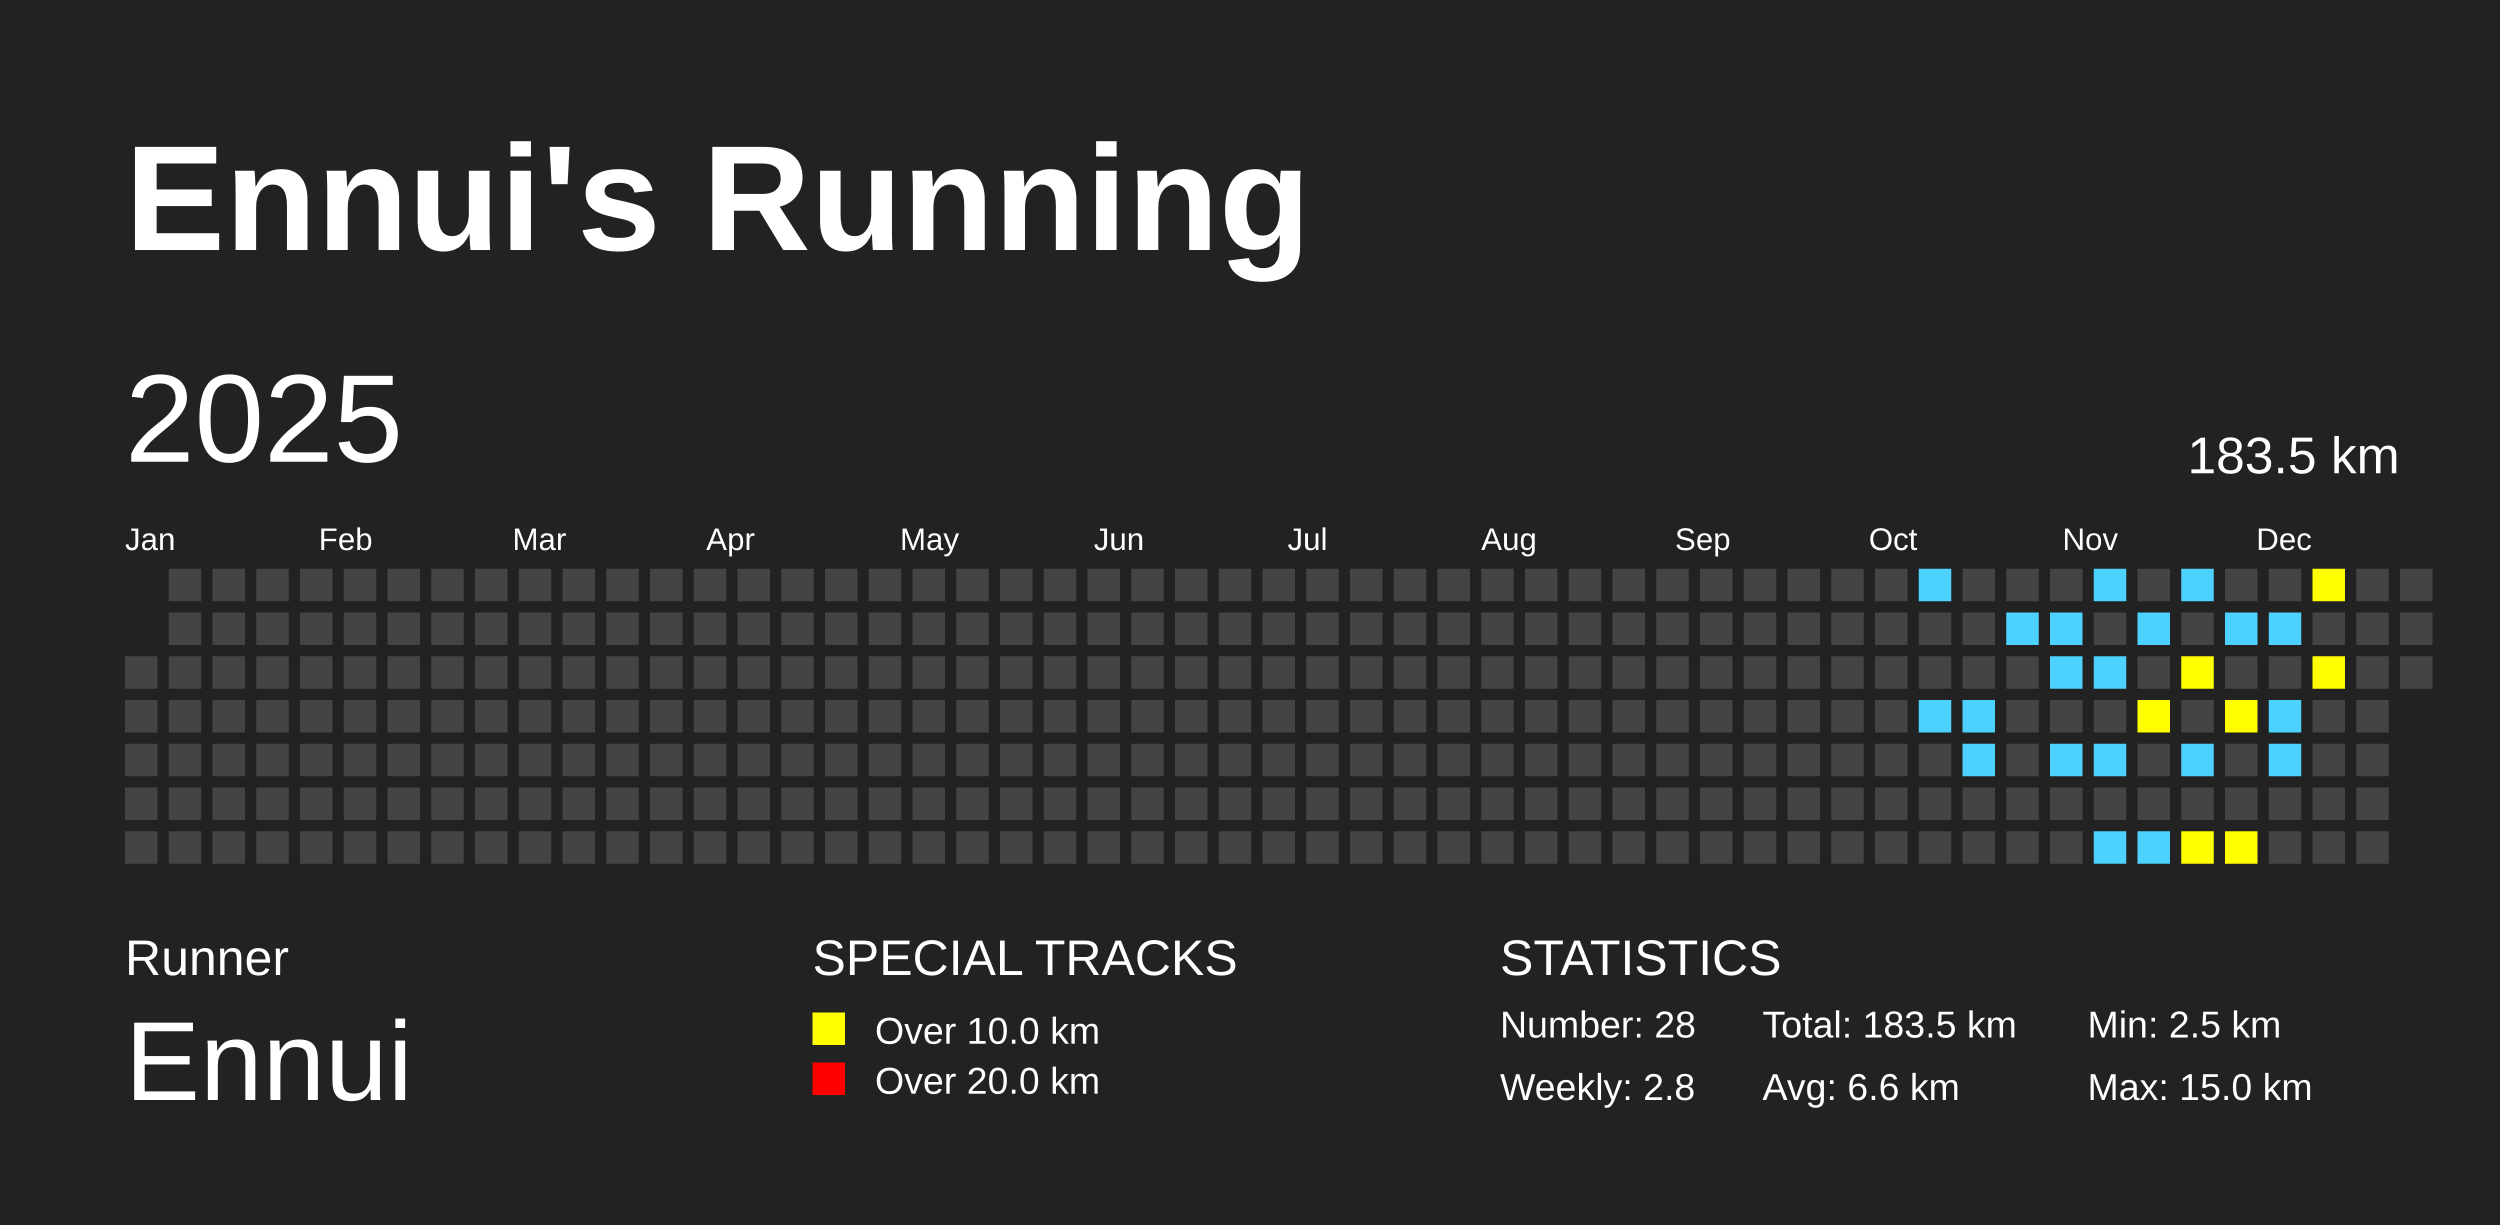
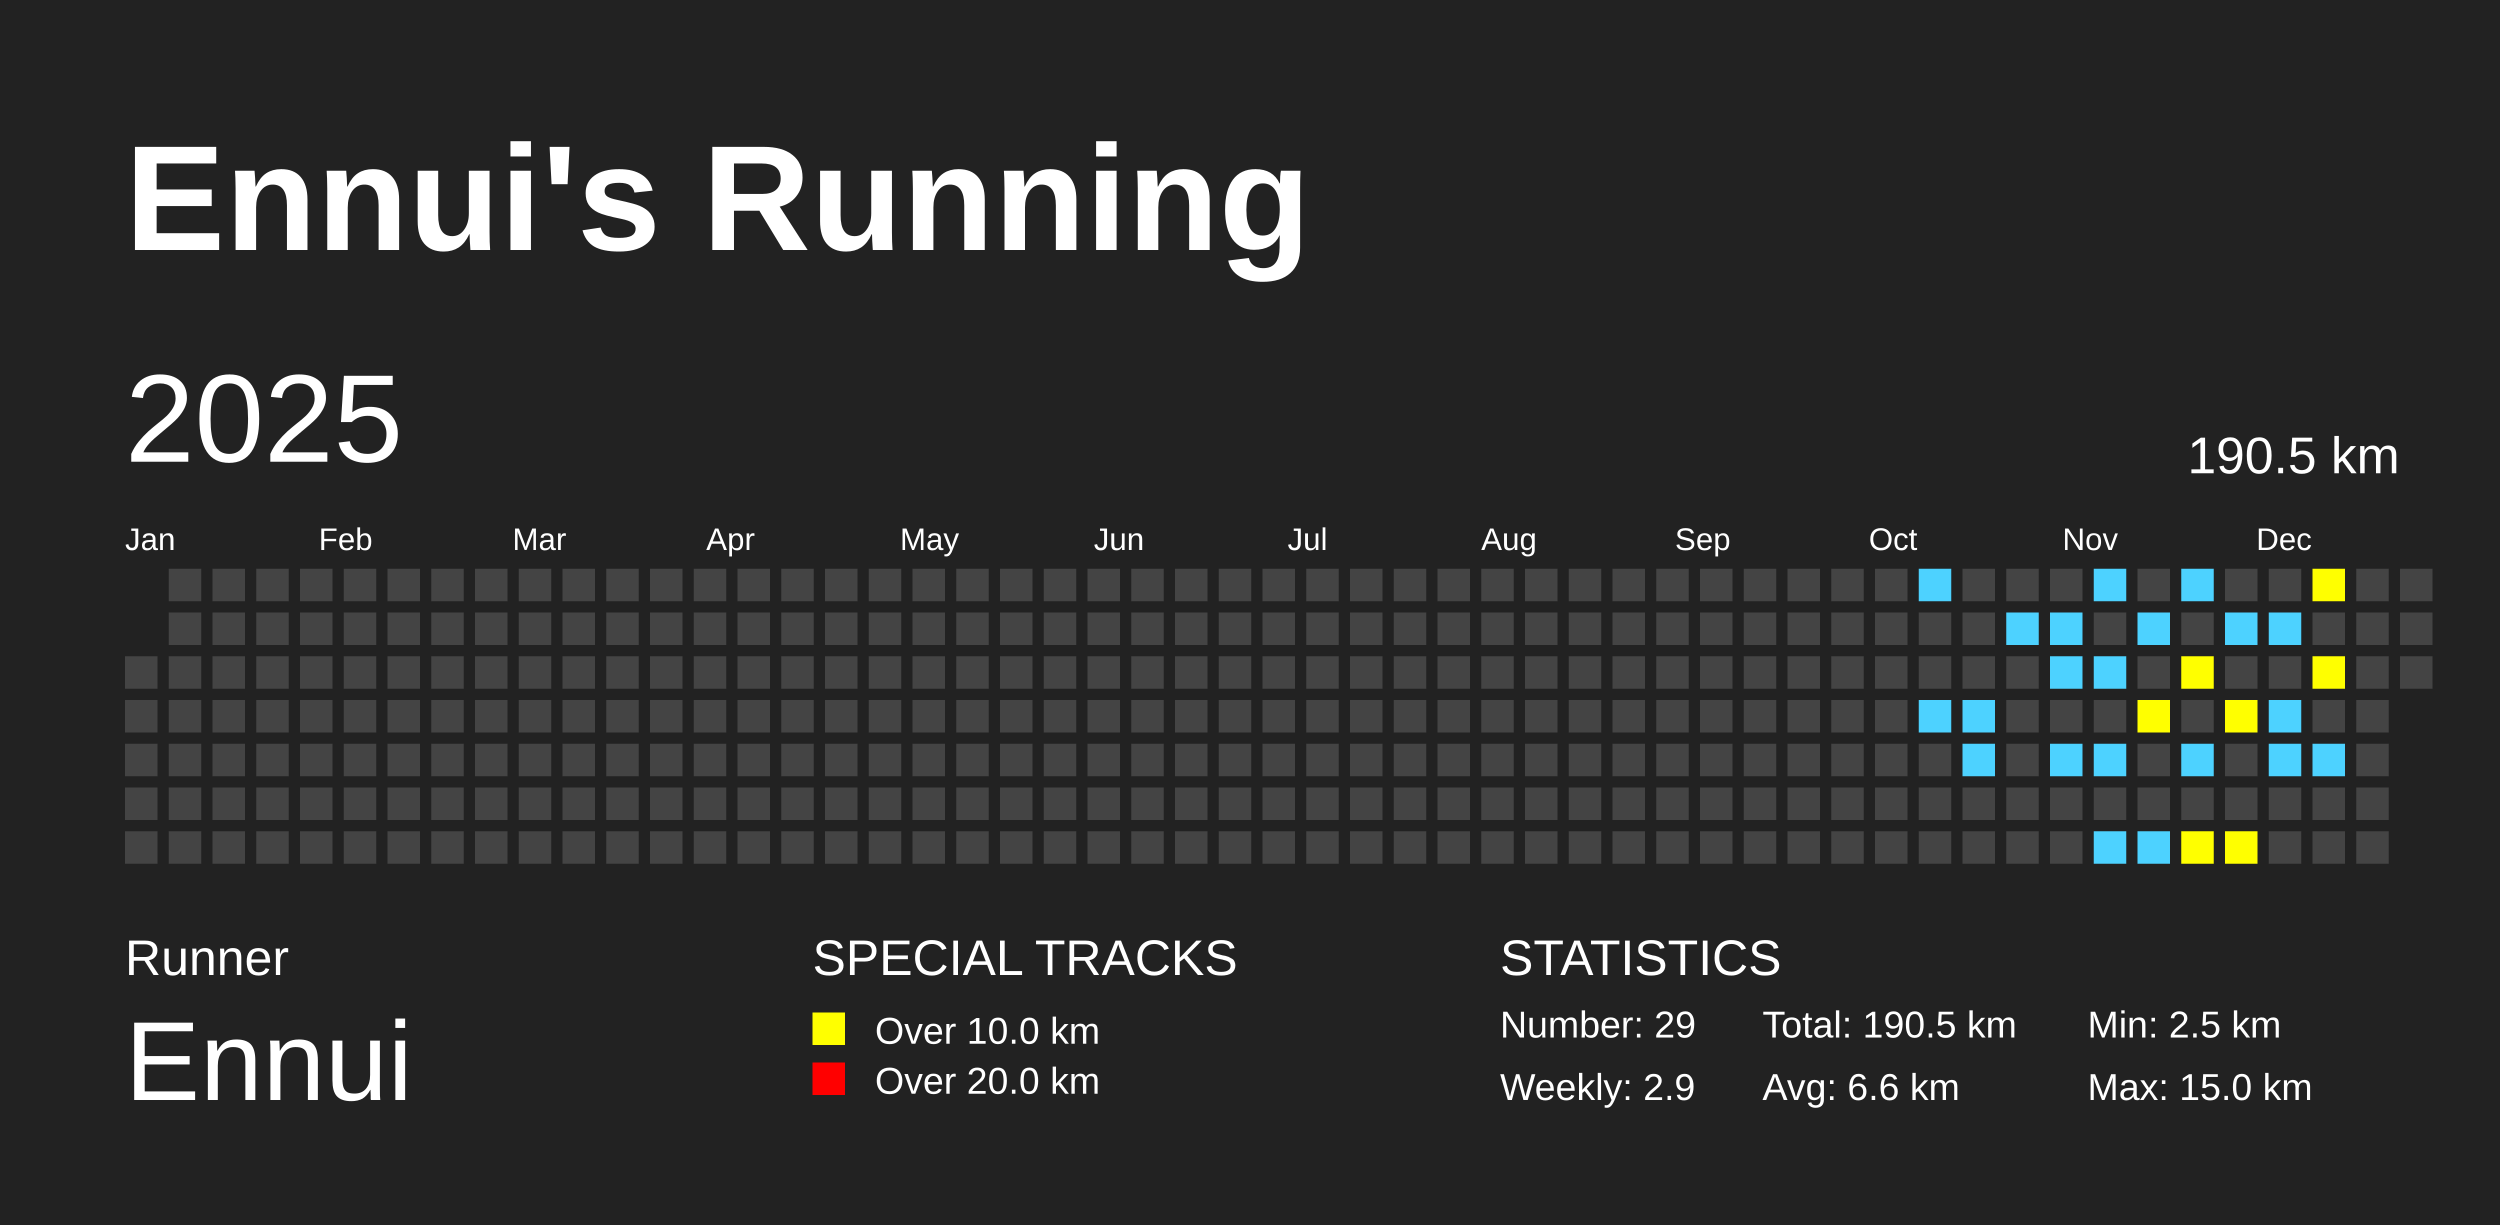
<svg xmlns="http://www.w3.org/2000/svg" baseProfile="full" height="98mm" version="1.1" viewBox="0,0,200,98" width="200mm">
  <defs />
  <rect fill="#222222" height="98" width="200" x="0" y="0" />
  <text fill="#FFFFFF" style="font-size:12px; font-family:Arial; font-weight:bold;" x="10" y="20">Ennui's Running</text>
  <text fill="#FFFFFF" style="font-size:4px; font-family:Arial" x="10" y="78">Runner</text>
  <text fill="#FFFFFF" style="font-size:9px; font-family:Arial" x="10" y="88">Ennui</text>
  <text fill="#FFFFFF" style="font-size:4px; font-family:Arial" x="65" y="78">SPECIAL TRACKS</text>
  <rect fill="yellow" height="2.6" width="2.6" x="65" y="81" />
  <text fill="#FFFFFF" style="font-size:3px; font-family:Arial" x="70" y="83.5">Over 10.0 km</text>
  <rect fill="red" height="2.6" width="2.6" x="65" y="85" />
  <text fill="#FFFFFF" style="font-size:3px; font-family:Arial" x="70" y="87.5">Over 20.0 km</text>
  <text fill="#FFFFFF" style="font-size:4px; font-family:Arial" x="120" y="78">STATISTICS</text>
-   <text fill="#FFFFFF" style="font-size:3px; font-family:Arial" x="120" y="83">Number: 28</text>
-   <text fill="#FFFFFF" style="font-size:3px; font-family:Arial" x="120" y="88">Weekly: 2.8</text>
-   <text fill="#FFFFFF" style="font-size:3px; font-family:Arial" x="141" y="83">Total: 183.5 km</text>
+   <text fill="#FFFFFF" style="font-size:3px; font-family:Arial" x="120" y="83">Number: 29</text>
+   <text fill="#FFFFFF" style="font-size:3px; font-family:Arial" x="120" y="88">Weekly: 2.9</text>
+   <text fill="#FFFFFF" style="font-size:3px; font-family:Arial" x="141" y="83">Total: 190.5 km</text>
  <text fill="#FFFFFF" style="font-size:3px; font-family:Arial" x="141" y="88">Avg: 6.6 km</text>
  <text fill="#FFFFFF" style="font-size:3px; font-family:Arial" x="167" y="83">Min: 2.5 km</text>
  <text fill="#FFFFFF" style="font-size:3px; font-family:Arial" x="167" y="88">Max: 15.0 km</text>
  <text dominant-baseline="hanging" fill="#FFFFFF" style="font-size:10.0px; font-family:Arial;" x="10" y="30">2025</text>
-   <text dominant-baseline="hanging" fill="#FFFFFF" style="font-size:4.125px; font-family:Arial;" x="175" y="35">183.5 km</text>
+   <text dominant-baseline="hanging" fill="#FFFFFF" style="font-size:4.125px; font-family:Arial;" x="175" y="35">190.5 km</text>
  <text fill="#FFFFFF" style="font-size:2.5px; font-family:Arial" x="10.0" y="44">Jan</text>
  <text fill="#FFFFFF" style="font-size:2.5px; font-family:Arial" x="25.5" y="44">Feb</text>
  <text fill="#FFFFFF" style="font-size:2.5px; font-family:Arial" x="41.0" y="44">Mar</text>
  <text fill="#FFFFFF" style="font-size:2.5px; font-family:Arial" x="56.5" y="44">Apr</text>
  <text fill="#FFFFFF" style="font-size:2.5px; font-family:Arial" x="72.0" y="44">May</text>
  <text fill="#FFFFFF" style="font-size:2.5px; font-family:Arial" x="87.5" y="44">Jun</text>
  <text fill="#FFFFFF" style="font-size:2.5px; font-family:Arial" x="103.0" y="44">Jul</text>
  <text fill="#FFFFFF" style="font-size:2.5px; font-family:Arial" x="118.5" y="44">Aug</text>
  <text fill="#FFFFFF" style="font-size:2.5px; font-family:Arial" x="134.0" y="44">Sep</text>
  <text fill="#FFFFFF" style="font-size:2.5px; font-family:Arial" x="149.5" y="44">Oct</text>
  <text fill="#FFFFFF" style="font-size:2.5px; font-family:Arial" x="165.0" y="44">Nov</text>
  <text fill="#FFFFFF" style="font-size:2.5px; font-family:Arial" x="180.5" y="44">Dec</text>
  <rect fill="#444444" height="2.6" width="2.6" x="10.0" y="52.5" />
  <rect fill="#444444" height="2.6" width="2.6" x="10.0" y="56.0" />
  <rect fill="#444444" height="2.6" width="2.6" x="10.0" y="59.5" />
  <rect fill="#444444" height="2.6" width="2.6" x="10.0" y="63.0" />
  <rect fill="#444444" height="2.6" width="2.6" x="10.0" y="66.5" />
  <rect fill="#444444" height="2.6" width="2.6" x="13.5" y="45.5" />
  <rect fill="#444444" height="2.6" width="2.6" x="13.5" y="49.0" />
  <rect fill="#444444" height="2.6" width="2.6" x="13.5" y="52.5" />
  <rect fill="#444444" height="2.6" width="2.6" x="13.5" y="56.0" />
  <rect fill="#444444" height="2.6" width="2.6" x="13.5" y="59.5" />
  <rect fill="#444444" height="2.6" width="2.6" x="13.5" y="63.0" />
  <rect fill="#444444" height="2.6" width="2.6" x="13.5" y="66.5" />
  <rect fill="#444444" height="2.6" width="2.6" x="17.0" y="45.5" />
  <rect fill="#444444" height="2.6" width="2.6" x="17.0" y="49.0" />
  <rect fill="#444444" height="2.6" width="2.6" x="17.0" y="52.5" />
  <rect fill="#444444" height="2.6" width="2.6" x="17.0" y="56.0" />
  <rect fill="#444444" height="2.6" width="2.6" x="17.0" y="59.5" />
  <rect fill="#444444" height="2.6" width="2.6" x="17.0" y="63.0" />
  <rect fill="#444444" height="2.6" width="2.6" x="17.0" y="66.5" />
  <rect fill="#444444" height="2.6" width="2.6" x="20.5" y="45.5" />
  <rect fill="#444444" height="2.6" width="2.6" x="20.5" y="49.0" />
  <rect fill="#444444" height="2.6" width="2.6" x="20.5" y="52.5" />
  <rect fill="#444444" height="2.6" width="2.6" x="20.5" y="56.0" />
  <rect fill="#444444" height="2.6" width="2.6" x="20.5" y="59.5" />
  <rect fill="#444444" height="2.6" width="2.6" x="20.5" y="63.0" />
  <rect fill="#444444" height="2.6" width="2.6" x="20.5" y="66.5" />
  <rect fill="#444444" height="2.6" width="2.6" x="24.0" y="45.5" />
  <rect fill="#444444" height="2.6" width="2.6" x="24.0" y="49.0" />
  <rect fill="#444444" height="2.6" width="2.6" x="24.0" y="52.5" />
  <rect fill="#444444" height="2.6" width="2.6" x="24.0" y="56.0" />
  <rect fill="#444444" height="2.6" width="2.6" x="24.0" y="59.5" />
  <rect fill="#444444" height="2.6" width="2.6" x="24.0" y="63.0" />
  <rect fill="#444444" height="2.6" width="2.6" x="24.0" y="66.5" />
  <rect fill="#444444" height="2.6" width="2.6" x="27.5" y="45.5" />
  <rect fill="#444444" height="2.6" width="2.6" x="27.5" y="49.0" />
  <rect fill="#444444" height="2.6" width="2.6" x="27.5" y="52.5" />
  <rect fill="#444444" height="2.6" width="2.6" x="27.5" y="56.0" />
  <rect fill="#444444" height="2.6" width="2.6" x="27.5" y="59.5" />
  <rect fill="#444444" height="2.6" width="2.6" x="27.5" y="63.0" />
  <rect fill="#444444" height="2.6" width="2.6" x="27.5" y="66.5" />
  <rect fill="#444444" height="2.6" width="2.6" x="31.0" y="45.5" />
  <rect fill="#444444" height="2.6" width="2.6" x="31.0" y="49.0" />
  <rect fill="#444444" height="2.6" width="2.6" x="31.0" y="52.5" />
  <rect fill="#444444" height="2.6" width="2.6" x="31.0" y="56.0" />
  <rect fill="#444444" height="2.6" width="2.6" x="31.0" y="59.5" />
  <rect fill="#444444" height="2.6" width="2.6" x="31.0" y="63.0" />
  <rect fill="#444444" height="2.6" width="2.6" x="31.0" y="66.5" />
  <rect fill="#444444" height="2.6" width="2.6" x="34.5" y="45.5" />
  <rect fill="#444444" height="2.6" width="2.6" x="34.5" y="49.0" />
  <rect fill="#444444" height="2.6" width="2.6" x="34.5" y="52.5" />
  <rect fill="#444444" height="2.6" width="2.6" x="34.5" y="56.0" />
  <rect fill="#444444" height="2.6" width="2.6" x="34.5" y="59.5" />
  <rect fill="#444444" height="2.6" width="2.6" x="34.5" y="63.0" />
  <rect fill="#444444" height="2.6" width="2.6" x="34.5" y="66.5" />
  <rect fill="#444444" height="2.6" width="2.6" x="38.0" y="45.5" />
  <rect fill="#444444" height="2.6" width="2.6" x="38.0" y="49.0" />
  <rect fill="#444444" height="2.6" width="2.6" x="38.0" y="52.5" />
  <rect fill="#444444" height="2.6" width="2.6" x="38.0" y="56.0" />
  <rect fill="#444444" height="2.6" width="2.6" x="38.0" y="59.5" />
  <rect fill="#444444" height="2.6" width="2.6" x="38.0" y="63.0" />
  <rect fill="#444444" height="2.6" width="2.6" x="38.0" y="66.5" />
  <rect fill="#444444" height="2.6" width="2.6" x="41.5" y="45.5" />
  <rect fill="#444444" height="2.6" width="2.6" x="41.5" y="49.0" />
  <rect fill="#444444" height="2.6" width="2.6" x="41.5" y="52.5" />
  <rect fill="#444444" height="2.6" width="2.6" x="41.5" y="56.0" />
  <rect fill="#444444" height="2.6" width="2.6" x="41.5" y="59.5" />
  <rect fill="#444444" height="2.6" width="2.6" x="41.5" y="63.0" />
  <rect fill="#444444" height="2.6" width="2.6" x="41.5" y="66.5" />
  <rect fill="#444444" height="2.6" width="2.6" x="45.0" y="45.5" />
  <rect fill="#444444" height="2.6" width="2.6" x="45.0" y="49.0" />
  <rect fill="#444444" height="2.6" width="2.6" x="45.0" y="52.5" />
  <rect fill="#444444" height="2.6" width="2.6" x="45.0" y="56.0" />
  <rect fill="#444444" height="2.6" width="2.6" x="45.0" y="59.5" />
  <rect fill="#444444" height="2.6" width="2.6" x="45.0" y="63.0" />
  <rect fill="#444444" height="2.6" width="2.6" x="45.0" y="66.5" />
  <rect fill="#444444" height="2.6" width="2.6" x="48.5" y="45.5" />
  <rect fill="#444444" height="2.6" width="2.6" x="48.5" y="49.0" />
  <rect fill="#444444" height="2.6" width="2.6" x="48.5" y="52.5" />
  <rect fill="#444444" height="2.6" width="2.6" x="48.5" y="56.0" />
  <rect fill="#444444" height="2.6" width="2.6" x="48.5" y="59.5" />
  <rect fill="#444444" height="2.6" width="2.6" x="48.5" y="63.0" />
  <rect fill="#444444" height="2.6" width="2.6" x="48.5" y="66.5" />
  <rect fill="#444444" height="2.6" width="2.6" x="52.0" y="45.5" />
  <rect fill="#444444" height="2.6" width="2.6" x="52.0" y="49.0" />
  <rect fill="#444444" height="2.6" width="2.6" x="52.0" y="52.5" />
  <rect fill="#444444" height="2.6" width="2.6" x="52.0" y="56.0" />
  <rect fill="#444444" height="2.6" width="2.6" x="52.0" y="59.5" />
  <rect fill="#444444" height="2.6" width="2.6" x="52.0" y="63.0" />
  <rect fill="#444444" height="2.6" width="2.6" x="52.0" y="66.5" />
  <rect fill="#444444" height="2.6" width="2.6" x="55.5" y="45.5" />
  <rect fill="#444444" height="2.6" width="2.6" x="55.5" y="49.0" />
  <rect fill="#444444" height="2.6" width="2.6" x="55.5" y="52.5" />
  <rect fill="#444444" height="2.6" width="2.6" x="55.5" y="56.0" />
  <rect fill="#444444" height="2.6" width="2.6" x="55.5" y="59.5" />
  <rect fill="#444444" height="2.6" width="2.6" x="55.5" y="63.0" />
  <rect fill="#444444" height="2.6" width="2.6" x="55.5" y="66.5" />
  <rect fill="#444444" height="2.6" width="2.6" x="59.0" y="45.5" />
  <rect fill="#444444" height="2.6" width="2.6" x="59.0" y="49.0" />
  <rect fill="#444444" height="2.6" width="2.6" x="59.0" y="52.5" />
  <rect fill="#444444" height="2.6" width="2.6" x="59.0" y="56.0" />
  <rect fill="#444444" height="2.6" width="2.6" x="59.0" y="59.5" />
  <rect fill="#444444" height="2.6" width="2.6" x="59.0" y="63.0" />
  <rect fill="#444444" height="2.6" width="2.6" x="59.0" y="66.5" />
  <rect fill="#444444" height="2.6" width="2.6" x="62.5" y="45.5" />
  <rect fill="#444444" height="2.6" width="2.6" x="62.5" y="49.0" />
  <rect fill="#444444" height="2.6" width="2.6" x="62.5" y="52.5" />
  <rect fill="#444444" height="2.6" width="2.6" x="62.5" y="56.0" />
  <rect fill="#444444" height="2.6" width="2.6" x="62.5" y="59.5" />
  <rect fill="#444444" height="2.6" width="2.6" x="62.5" y="63.0" />
  <rect fill="#444444" height="2.6" width="2.6" x="62.5" y="66.5" />
  <rect fill="#444444" height="2.6" width="2.6" x="66.0" y="45.5" />
  <rect fill="#444444" height="2.6" width="2.6" x="66.0" y="49.0" />
  <rect fill="#444444" height="2.6" width="2.6" x="66.0" y="52.5" />
  <rect fill="#444444" height="2.6" width="2.6" x="66.0" y="56.0" />
  <rect fill="#444444" height="2.6" width="2.6" x="66.0" y="59.5" />
  <rect fill="#444444" height="2.6" width="2.6" x="66.0" y="63.0" />
  <rect fill="#444444" height="2.6" width="2.6" x="66.0" y="66.5" />
  <rect fill="#444444" height="2.6" width="2.6" x="69.5" y="45.5" />
  <rect fill="#444444" height="2.6" width="2.6" x="69.5" y="49.0" />
  <rect fill="#444444" height="2.6" width="2.6" x="69.5" y="52.5" />
  <rect fill="#444444" height="2.6" width="2.6" x="69.5" y="56.0" />
  <rect fill="#444444" height="2.6" width="2.6" x="69.5" y="59.5" />
  <rect fill="#444444" height="2.6" width="2.6" x="69.5" y="63.0" />
  <rect fill="#444444" height="2.6" width="2.6" x="69.5" y="66.5" />
  <rect fill="#444444" height="2.6" width="2.6" x="73.0" y="45.5" />
  <rect fill="#444444" height="2.6" width="2.6" x="73.0" y="49.0" />
  <rect fill="#444444" height="2.6" width="2.6" x="73.0" y="52.5" />
  <rect fill="#444444" height="2.6" width="2.6" x="73.0" y="56.0" />
  <rect fill="#444444" height="2.6" width="2.6" x="73.0" y="59.5" />
  <rect fill="#444444" height="2.6" width="2.6" x="73.0" y="63.0" />
  <rect fill="#444444" height="2.6" width="2.6" x="73.0" y="66.5" />
  <rect fill="#444444" height="2.6" width="2.6" x="76.5" y="45.5" />
  <rect fill="#444444" height="2.6" width="2.6" x="76.5" y="49.0" />
  <rect fill="#444444" height="2.6" width="2.6" x="76.5" y="52.5" />
  <rect fill="#444444" height="2.6" width="2.6" x="76.5" y="56.0" />
  <rect fill="#444444" height="2.6" width="2.6" x="76.5" y="59.5" />
  <rect fill="#444444" height="2.6" width="2.6" x="76.5" y="63.0" />
  <rect fill="#444444" height="2.6" width="2.6" x="76.5" y="66.5" />
  <rect fill="#444444" height="2.6" width="2.6" x="80.0" y="45.5" />
  <rect fill="#444444" height="2.6" width="2.6" x="80.0" y="49.0" />
  <rect fill="#444444" height="2.6" width="2.6" x="80.0" y="52.5" />
  <rect fill="#444444" height="2.6" width="2.6" x="80.0" y="56.0" />
  <rect fill="#444444" height="2.6" width="2.6" x="80.0" y="59.5" />
  <rect fill="#444444" height="2.6" width="2.6" x="80.0" y="63.0" />
  <rect fill="#444444" height="2.6" width="2.6" x="80.0" y="66.5" />
  <rect fill="#444444" height="2.6" width="2.6" x="83.5" y="45.5" />
  <rect fill="#444444" height="2.6" width="2.6" x="83.5" y="49.0" />
  <rect fill="#444444" height="2.6" width="2.6" x="83.5" y="52.5" />
  <rect fill="#444444" height="2.6" width="2.6" x="83.5" y="56.0" />
  <rect fill="#444444" height="2.6" width="2.6" x="83.5" y="59.5" />
  <rect fill="#444444" height="2.6" width="2.6" x="83.5" y="63.0" />
  <rect fill="#444444" height="2.6" width="2.6" x="83.5" y="66.5" />
  <rect fill="#444444" height="2.6" width="2.6" x="87.0" y="45.5" />
  <rect fill="#444444" height="2.6" width="2.6" x="87.0" y="49.0" />
  <rect fill="#444444" height="2.6" width="2.6" x="87.0" y="52.5" />
  <rect fill="#444444" height="2.6" width="2.6" x="87.0" y="56.0" />
  <rect fill="#444444" height="2.6" width="2.6" x="87.0" y="59.5" />
  <rect fill="#444444" height="2.6" width="2.6" x="87.0" y="63.0" />
  <rect fill="#444444" height="2.6" width="2.6" x="87.0" y="66.5" />
  <rect fill="#444444" height="2.6" width="2.6" x="90.5" y="45.5" />
  <rect fill="#444444" height="2.6" width="2.6" x="90.5" y="49.0" />
  <rect fill="#444444" height="2.6" width="2.6" x="90.5" y="52.5" />
  <rect fill="#444444" height="2.6" width="2.6" x="90.5" y="56.0" />
  <rect fill="#444444" height="2.6" width="2.6" x="90.5" y="59.5" />
  <rect fill="#444444" height="2.6" width="2.6" x="90.5" y="63.0" />
  <rect fill="#444444" height="2.6" width="2.6" x="90.5" y="66.5" />
  <rect fill="#444444" height="2.6" width="2.6" x="94.0" y="45.5" />
  <rect fill="#444444" height="2.6" width="2.6" x="94.0" y="49.0" />
  <rect fill="#444444" height="2.6" width="2.6" x="94.0" y="52.5" />
  <rect fill="#444444" height="2.6" width="2.6" x="94.0" y="56.0" />
  <rect fill="#444444" height="2.6" width="2.6" x="94.0" y="59.5" />
  <rect fill="#444444" height="2.6" width="2.6" x="94.0" y="63.0" />
  <rect fill="#444444" height="2.6" width="2.6" x="94.0" y="66.5" />
  <rect fill="#444444" height="2.6" width="2.6" x="97.5" y="45.5" />
  <rect fill="#444444" height="2.6" width="2.6" x="97.5" y="49.0" />
  <rect fill="#444444" height="2.6" width="2.6" x="97.5" y="52.5" />
  <rect fill="#444444" height="2.6" width="2.6" x="97.5" y="56.0" />
  <rect fill="#444444" height="2.6" width="2.6" x="97.5" y="59.5" />
  <rect fill="#444444" height="2.6" width="2.6" x="97.5" y="63.0" />
  <rect fill="#444444" height="2.6" width="2.6" x="97.5" y="66.5" />
  <rect fill="#444444" height="2.6" width="2.6" x="101.0" y="45.5" />
  <rect fill="#444444" height="2.6" width="2.6" x="101.0" y="49.0" />
  <rect fill="#444444" height="2.6" width="2.6" x="101.0" y="52.5" />
  <rect fill="#444444" height="2.6" width="2.6" x="101.0" y="56.0" />
  <rect fill="#444444" height="2.6" width="2.6" x="101.0" y="59.5" />
  <rect fill="#444444" height="2.6" width="2.6" x="101.0" y="63.0" />
  <rect fill="#444444" height="2.6" width="2.6" x="101.0" y="66.5" />
  <rect fill="#444444" height="2.6" width="2.6" x="104.5" y="45.5" />
  <rect fill="#444444" height="2.6" width="2.6" x="104.5" y="49.0" />
  <rect fill="#444444" height="2.6" width="2.6" x="104.5" y="52.5" />
  <rect fill="#444444" height="2.6" width="2.6" x="104.5" y="56.0" />
  <rect fill="#444444" height="2.6" width="2.6" x="104.5" y="59.5" />
  <rect fill="#444444" height="2.6" width="2.6" x="104.5" y="63.0" />
  <rect fill="#444444" height="2.6" width="2.6" x="104.5" y="66.5" />
  <rect fill="#444444" height="2.6" width="2.6" x="108.0" y="45.5" />
  <rect fill="#444444" height="2.6" width="2.6" x="108.0" y="49.0" />
  <rect fill="#444444" height="2.6" width="2.6" x="108.0" y="52.5" />
  <rect fill="#444444" height="2.6" width="2.6" x="108.0" y="56.0" />
  <rect fill="#444444" height="2.6" width="2.6" x="108.0" y="59.5" />
  <rect fill="#444444" height="2.6" width="2.6" x="108.0" y="63.0" />
  <rect fill="#444444" height="2.6" width="2.6" x="108.0" y="66.5" />
  <rect fill="#444444" height="2.6" width="2.6" x="111.5" y="45.5" />
  <rect fill="#444444" height="2.6" width="2.6" x="111.5" y="49.0" />
  <rect fill="#444444" height="2.6" width="2.6" x="111.5" y="52.5" />
  <rect fill="#444444" height="2.6" width="2.6" x="111.5" y="56.0" />
  <rect fill="#444444" height="2.6" width="2.6" x="111.5" y="59.5" />
  <rect fill="#444444" height="2.6" width="2.6" x="111.5" y="63.0" />
  <rect fill="#444444" height="2.6" width="2.6" x="111.5" y="66.5" />
  <rect fill="#444444" height="2.6" width="2.6" x="115.0" y="45.5" />
  <rect fill="#444444" height="2.6" width="2.6" x="115.0" y="49.0" />
  <rect fill="#444444" height="2.6" width="2.6" x="115.0" y="52.5" />
  <rect fill="#444444" height="2.6" width="2.6" x="115.0" y="56.0" />
  <rect fill="#444444" height="2.6" width="2.6" x="115.0" y="59.5" />
  <rect fill="#444444" height="2.6" width="2.6" x="115.0" y="63.0" />
  <rect fill="#444444" height="2.6" width="2.6" x="115.0" y="66.5" />
  <rect fill="#444444" height="2.6" width="2.6" x="118.5" y="45.5" />
  <rect fill="#444444" height="2.6" width="2.6" x="118.5" y="49.0" />
  <rect fill="#444444" height="2.6" width="2.6" x="118.5" y="52.5" />
  <rect fill="#444444" height="2.6" width="2.6" x="118.5" y="56.0" />
  <rect fill="#444444" height="2.6" width="2.6" x="118.5" y="59.5" />
  <rect fill="#444444" height="2.6" width="2.6" x="118.5" y="63.0" />
  <rect fill="#444444" height="2.6" width="2.6" x="118.5" y="66.5" />
  <rect fill="#444444" height="2.6" width="2.6" x="122.0" y="45.5" />
  <rect fill="#444444" height="2.6" width="2.6" x="122.0" y="49.0" />
  <rect fill="#444444" height="2.6" width="2.6" x="122.0" y="52.5" />
  <rect fill="#444444" height="2.6" width="2.6" x="122.0" y="56.0" />
  <rect fill="#444444" height="2.6" width="2.6" x="122.0" y="59.5" />
  <rect fill="#444444" height="2.6" width="2.6" x="122.0" y="63.0" />
  <rect fill="#444444" height="2.6" width="2.6" x="122.0" y="66.5" />
  <rect fill="#444444" height="2.6" width="2.6" x="125.5" y="45.5" />
  <rect fill="#444444" height="2.6" width="2.6" x="125.5" y="49.0" />
  <rect fill="#444444" height="2.6" width="2.6" x="125.5" y="52.5" />
  <rect fill="#444444" height="2.6" width="2.6" x="125.5" y="56.0" />
  <rect fill="#444444" height="2.6" width="2.6" x="125.5" y="59.5" />
  <rect fill="#444444" height="2.6" width="2.6" x="125.5" y="63.0" />
  <rect fill="#444444" height="2.6" width="2.6" x="125.5" y="66.5" />
  <rect fill="#444444" height="2.6" width="2.6" x="129.0" y="45.5" />
  <rect fill="#444444" height="2.6" width="2.6" x="129.0" y="49.0" />
  <rect fill="#444444" height="2.6" width="2.6" x="129.0" y="52.5" />
  <rect fill="#444444" height="2.6" width="2.6" x="129.0" y="56.0" />
  <rect fill="#444444" height="2.6" width="2.6" x="129.0" y="59.5" />
  <rect fill="#444444" height="2.6" width="2.6" x="129.0" y="63.0" />
  <rect fill="#444444" height="2.6" width="2.6" x="129.0" y="66.5" />
  <rect fill="#444444" height="2.6" width="2.6" x="132.5" y="45.5" />
  <rect fill="#444444" height="2.6" width="2.6" x="132.5" y="49.0" />
  <rect fill="#444444" height="2.6" width="2.6" x="132.5" y="52.5" />
  <rect fill="#444444" height="2.6" width="2.6" x="132.5" y="56.0" />
  <rect fill="#444444" height="2.6" width="2.6" x="132.5" y="59.5" />
  <rect fill="#444444" height="2.6" width="2.6" x="132.5" y="63.0" />
  <rect fill="#444444" height="2.6" width="2.6" x="132.5" y="66.5" />
  <rect fill="#444444" height="2.6" width="2.6" x="136.0" y="45.5" />
  <rect fill="#444444" height="2.6" width="2.6" x="136.0" y="49.0" />
  <rect fill="#444444" height="2.6" width="2.6" x="136.0" y="52.5" />
  <rect fill="#444444" height="2.6" width="2.6" x="136.0" y="56.0" />
  <rect fill="#444444" height="2.6" width="2.6" x="136.0" y="59.5" />
  <rect fill="#444444" height="2.6" width="2.6" x="136.0" y="63.0" />
  <rect fill="#444444" height="2.6" width="2.6" x="136.0" y="66.5" />
  <rect fill="#444444" height="2.6" width="2.6" x="139.5" y="45.5" />
  <rect fill="#444444" height="2.6" width="2.6" x="139.5" y="49.0" />
  <rect fill="#444444" height="2.6" width="2.6" x="139.5" y="52.5" />
  <rect fill="#444444" height="2.6" width="2.6" x="139.5" y="56.0" />
  <rect fill="#444444" height="2.6" width="2.6" x="139.5" y="59.5" />
  <rect fill="#444444" height="2.6" width="2.6" x="139.5" y="63.0" />
  <rect fill="#444444" height="2.6" width="2.6" x="139.5" y="66.5" />
  <rect fill="#444444" height="2.6" width="2.6" x="143.0" y="45.5" />
  <rect fill="#444444" height="2.6" width="2.6" x="143.0" y="49.0" />
  <rect fill="#444444" height="2.6" width="2.6" x="143.0" y="52.5" />
  <rect fill="#444444" height="2.6" width="2.6" x="143.0" y="56.0" />
  <rect fill="#444444" height="2.6" width="2.6" x="143.0" y="59.5" />
  <rect fill="#444444" height="2.6" width="2.6" x="143.0" y="63.0" />
  <rect fill="#444444" height="2.6" width="2.6" x="143.0" y="66.5" />
  <rect fill="#444444" height="2.6" width="2.6" x="146.5" y="45.5" />
  <rect fill="#444444" height="2.6" width="2.6" x="146.5" y="49.0" />
  <rect fill="#444444" height="2.6" width="2.6" x="146.5" y="52.5" />
  <rect fill="#444444" height="2.6" width="2.6" x="146.5" y="56.0" />
  <rect fill="#444444" height="2.6" width="2.6" x="146.5" y="59.5" />
  <rect fill="#444444" height="2.6" width="2.6" x="146.5" y="63.0" />
  <rect fill="#444444" height="2.6" width="2.6" x="146.5" y="66.5" />
  <rect fill="#444444" height="2.6" width="2.6" x="150.0" y="45.5" />
  <rect fill="#444444" height="2.6" width="2.6" x="150.0" y="49.0" />
  <rect fill="#444444" height="2.6" width="2.6" x="150.0" y="52.5" />
  <rect fill="#444444" height="2.6" width="2.6" x="150.0" y="56.0" />
  <rect fill="#444444" height="2.6" width="2.6" x="150.0" y="59.5" />
  <rect fill="#444444" height="2.6" width="2.6" x="150.0" y="63.0" />
  <rect fill="#444444" height="2.6" width="2.6" x="150.0" y="66.5" />
  <rect fill="#4DD2FF" height="2.6" width="2.6" x="153.5" y="45.5" />
  <rect fill="#444444" height="2.6" width="2.6" x="153.5" y="49.0" />
  <rect fill="#444444" height="2.6" width="2.6" x="153.5" y="52.5" />
  <rect fill="#4DD2FF" height="2.6" width="2.6" x="153.5" y="56.0" />
  <rect fill="#444444" height="2.6" width="2.6" x="153.5" y="59.5" />
  <rect fill="#444444" height="2.6" width="2.6" x="153.5" y="63.0" />
  <rect fill="#444444" height="2.6" width="2.6" x="153.5" y="66.5" />
  <rect fill="#444444" height="2.6" width="2.6" x="157.0" y="45.5" />
  <rect fill="#444444" height="2.6" width="2.6" x="157.0" y="49.0" />
  <rect fill="#444444" height="2.6" width="2.6" x="157.0" y="52.5" />
  <rect fill="#4DD2FF" height="2.6" width="2.6" x="157.0" y="56.0" />
  <rect fill="#4DD2FF" height="2.6" width="2.6" x="157.0" y="59.5" />
  <rect fill="#444444" height="2.6" width="2.6" x="157.0" y="63.0" />
  <rect fill="#444444" height="2.6" width="2.6" x="157.0" y="66.5" />
  <rect fill="#444444" height="2.6" width="2.6" x="160.5" y="45.5" />
  <rect fill="#4DD2FF" height="2.6" width="2.6" x="160.5" y="49.0" />
  <rect fill="#444444" height="2.6" width="2.6" x="160.5" y="52.5" />
  <rect fill="#444444" height="2.6" width="2.6" x="160.5" y="56.0" />
  <rect fill="#444444" height="2.6" width="2.6" x="160.5" y="59.5" />
  <rect fill="#444444" height="2.6" width="2.6" x="160.5" y="63.0" />
  <rect fill="#444444" height="2.6" width="2.6" x="160.5" y="66.5" />
  <rect fill="#444444" height="2.6" width="2.6" x="164.0" y="45.5" />
  <rect fill="#4DD2FF" height="2.6" width="2.6" x="164.0" y="49.0" />
  <rect fill="#4DD2FF" height="2.6" width="2.6" x="164.0" y="52.5" />
  <rect fill="#444444" height="2.6" width="2.6" x="164.0" y="56.0" />
  <rect fill="#4DD2FF" height="2.6" width="2.6" x="164.0" y="59.5" />
  <rect fill="#444444" height="2.6" width="2.6" x="164.0" y="63.0" />
  <rect fill="#444444" height="2.6" width="2.6" x="164.0" y="66.5" />
  <rect fill="#4DD2FF" height="2.6" width="2.6" x="167.5" y="45.5" />
  <rect fill="#444444" height="2.6" width="2.6" x="167.5" y="49.0" />
  <rect fill="#4DD2FF" height="2.6" width="2.6" x="167.5" y="52.5" />
  <rect fill="#444444" height="2.6" width="2.6" x="167.5" y="56.0" />
  <rect fill="#4DD2FF" height="2.6" width="2.6" x="167.5" y="59.5" />
  <rect fill="#444444" height="2.6" width="2.6" x="167.5" y="63.0" />
  <rect fill="#4DD2FF" height="2.6" width="2.6" x="167.5" y="66.5" />
  <rect fill="#444444" height="2.6" width="2.6" x="171.0" y="45.5" />
  <rect fill="#4DD2FF" height="2.6" width="2.6" x="171.0" y="49.0" />
  <rect fill="#444444" height="2.6" width="2.6" x="171.0" y="52.5" />
  <rect fill="yellow" height="2.6" width="2.6" x="171.0" y="56.0" />
  <rect fill="#444444" height="2.6" width="2.6" x="171.0" y="59.5" />
  <rect fill="#444444" height="2.6" width="2.6" x="171.0" y="63.0" />
  <rect fill="#4DD2FF" height="2.6" width="2.6" x="171.0" y="66.5" />
  <rect fill="#4DD2FF" height="2.6" width="2.6" x="174.5" y="45.5" />
  <rect fill="#444444" height="2.6" width="2.6" x="174.5" y="49.0" />
  <rect fill="yellow" height="2.6" width="2.6" x="174.5" y="52.5" />
  <rect fill="#444444" height="2.6" width="2.6" x="174.5" y="56.0" />
  <rect fill="#4DD2FF" height="2.6" width="2.6" x="174.5" y="59.5" />
  <rect fill="#444444" height="2.6" width="2.6" x="174.5" y="63.0" />
  <rect fill="yellow" height="2.6" width="2.6" x="174.5" y="66.5" />
  <rect fill="#444444" height="2.6" width="2.6" x="178.0" y="45.5" />
  <rect fill="#4DD2FF" height="2.6" width="2.6" x="178.0" y="49.0" />
  <rect fill="#444444" height="2.6" width="2.6" x="178.0" y="52.5" />
  <rect fill="yellow" height="2.6" width="2.6" x="178.0" y="56.0" />
  <rect fill="#444444" height="2.6" width="2.6" x="178.0" y="59.5" />
  <rect fill="#444444" height="2.6" width="2.6" x="178.0" y="63.0" />
  <rect fill="yellow" height="2.6" width="2.6" x="178.0" y="66.5" />
  <rect fill="#444444" height="2.6" width="2.6" x="181.5" y="45.5" />
  <rect fill="#4DD2FF" height="2.6" width="2.6" x="181.5" y="49.0" />
  <rect fill="#444444" height="2.6" width="2.6" x="181.5" y="52.5" />
  <rect fill="#4DD2FF" height="2.6" width="2.6" x="181.5" y="56.0" />
  <rect fill="#4DD2FF" height="2.6" width="2.6" x="181.5" y="59.5" />
  <rect fill="#444444" height="2.6" width="2.6" x="181.5" y="63.0" />
  <rect fill="#444444" height="2.6" width="2.6" x="181.5" y="66.5" />
  <rect fill="yellow" height="2.6" width="2.6" x="185.0" y="45.5" />
  <rect fill="#444444" height="2.6" width="2.6" x="185.0" y="49.0" />
  <rect fill="yellow" height="2.6" width="2.6" x="185.0" y="52.5" />
  <rect fill="#444444" height="2.6" width="2.6" x="185.0" y="56.0" />
-   <rect fill="#444444" height="2.6" width="2.6" x="185.0" y="59.5" />
+   <rect fill="#4DD2FF" height="2.6" width="2.6" x="185.0" y="59.5" />
  <rect fill="#444444" height="2.6" width="2.6" x="185.0" y="63.0" />
  <rect fill="#444444" height="2.6" width="2.6" x="185.0" y="66.5" />
  <rect fill="#444444" height="2.6" width="2.6" x="188.5" y="45.5" />
  <rect fill="#444444" height="2.6" width="2.6" x="188.5" y="49.0" />
  <rect fill="#444444" height="2.6" width="2.6" x="188.5" y="52.5" />
  <rect fill="#444444" height="2.6" width="2.6" x="188.5" y="56.0" />
  <rect fill="#444444" height="2.6" width="2.6" x="188.5" y="59.5" />
  <rect fill="#444444" height="2.6" width="2.6" x="188.5" y="63.0" />
  <rect fill="#444444" height="2.6" width="2.6" x="188.5" y="66.5" />
  <rect fill="#444444" height="2.6" width="2.6" x="192.0" y="45.5" />
  <rect fill="#444444" height="2.6" width="2.6" x="192.0" y="49.0" />
  <rect fill="#444444" height="2.6" width="2.6" x="192.0" y="52.5" />
</svg>
